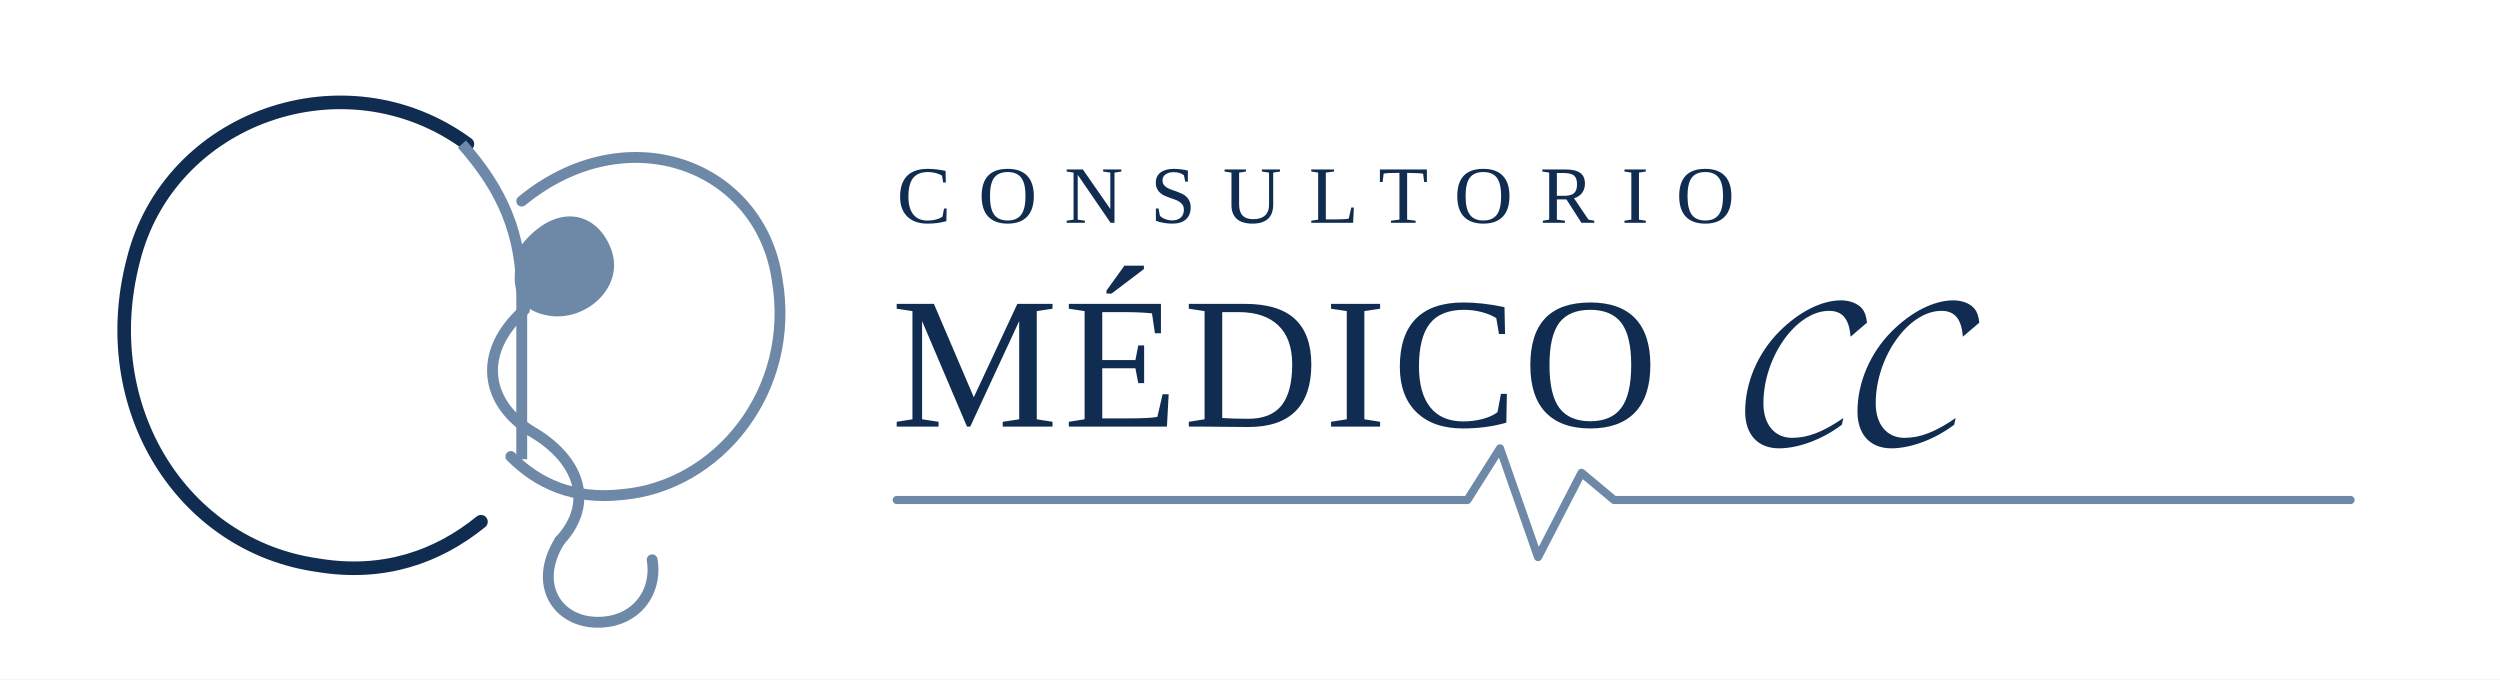
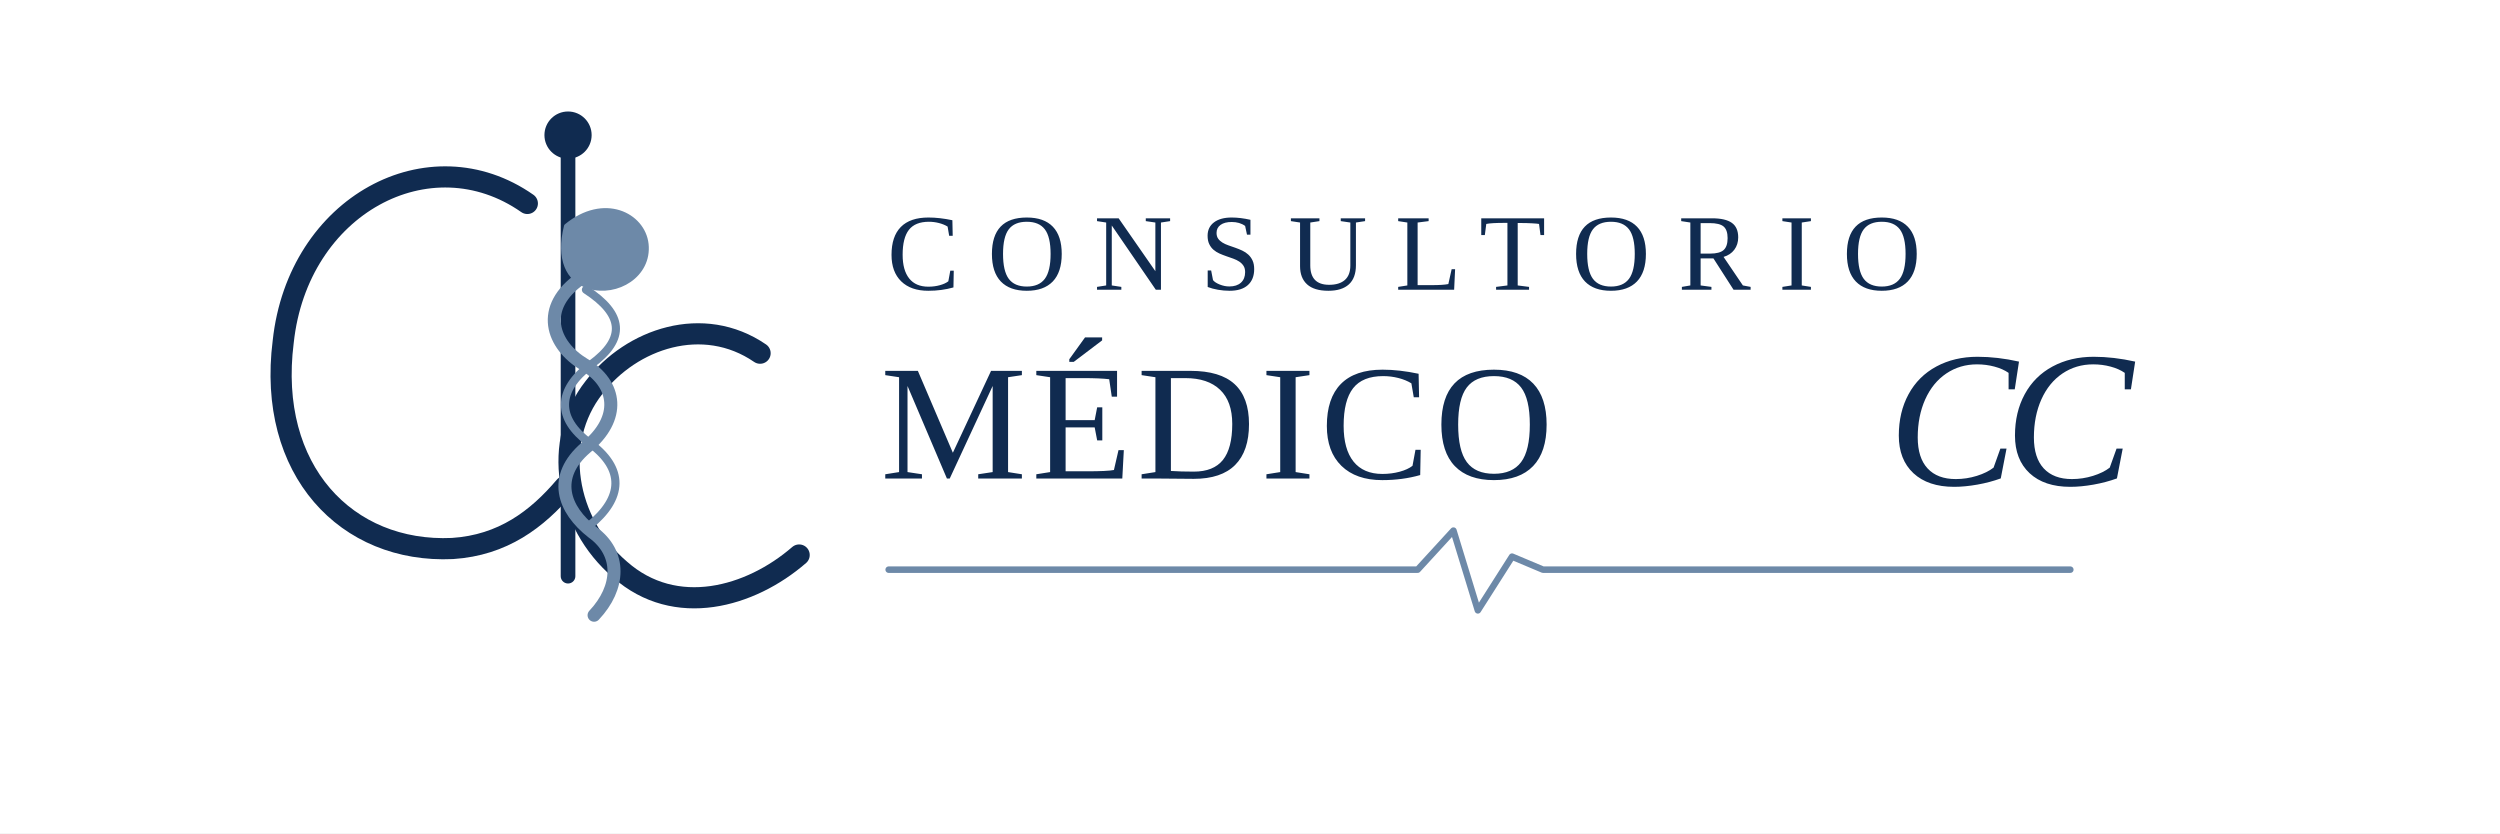
- <svg xmlns="http://www.w3.org/2000/svg" viewBox="0 0 920 250" role="img" aria-labelledby="title desc">
-   <rect width="920" height="250" fill="#fff" />
-   <g transform="translate(22 18)" fill="none" stroke="#102c50" stroke-width="5">
-     <path d="M150 35 C105 2 40 25 27 78 C13 132 45 183 95 190 C119 194 139 187 155 174" stroke-linecap="round" />
-     <path d="M170 56 C209 24 258 43 264 85 C271 126 242 161 207 164 C189 166 176 160 166 150" stroke="#6e89a7" stroke-width="4" stroke-linecap="round" />
-     <path d="M148 35 C163 52 170 68 170 91 L170 151" stroke="#6e89a7" stroke-width="4" />
-     <path d="M170 72 C183 56 198 60 203 74 C208 88 193 101 179 98 C169 96 164 88 170 72Z" fill="#6e89a7" stroke="none" />
-     <path d="M171 96 C153 112 157 131 174 141 C191 151 197 167 184 181" stroke="#6e89a7" stroke-width="4" stroke-linecap="round" />
-     <path d="M184 181 C174 197 183 211 198 211 C212 211 220 200 218 188" stroke="#6e89a7" stroke-width="4" stroke-linecap="round" />
+ <svg xmlns="http://www.w3.org/2000/svg" viewBox="0 0 1536 512" role="img" aria-labelledby="t d">
+   <rect width="1536" height="512" fill="#fff" />
+   <g fill="none" stroke-linecap="round" stroke-linejoin="round">
+     <path d="M324 125 C264 83 183 126 174 210 C164 289 213 340 278 337 C309 335 330 319 347 299" stroke="#102b50" stroke-width="13" />
+     <path d="M467 217 C432 193 388 208 365 238 C339 271 347 321 381 350 C415 380 461 367 491 341" stroke="#102b50" stroke-width="13" />
+     <path d="M349 88 L349 354" stroke="#102b50" stroke-width="9" />
+     <circle cx="349" cy="83" r="12" fill="#102b50" stroke="#102b50" stroke-width="5" />
+     <path d="M348 139 C371 120 395 132 397 150 C399 169 379 181 362 176 C349 172 343 159 348 139Z" fill="#6d89a8" stroke="#6d89a8" stroke-width="3" />
+     <path d="M357 171 C331 189 339 212 359 224 C379 236 382 257 360 275 C339 293 346 313 364 327 C382 340 381 361 365 378" stroke="#6d89a8" stroke-width="8" />
+     <path d="M360 178 C383 193 385 208 363 224 C342 240 342 257 362 272 C384 288 383 306 362 323" stroke="#6d89a8" stroke-width="5" />
  </g>
-   <g fill="#102c50" font-family="Georgia,'Times New Roman',serif">
-     <text x="330" y="82" font-size="30" letter-spacing="10">CONSULTORIO</text>
-     <text x="328" y="157" font-size="69" letter-spacing="2">MÉDICO</text>
+   <g fill="#102b50" font-family="Baskerville, 'Times New Roman', Georgia, serif" text-anchor="start">
+     <text x="545" y="178" font-size="67" letter-spacing="17">CONSULTORIO</text>
+     <text x="541" y="294" font-size="101" letter-spacing="3">MÉDICO</text>
  </g>
-   <text x="635" y="159" fill="#102c50" font-family="cursive" font-style="italic" font-size="82">CC</text>
-   <path d="M330 184 H520 L540 184 L552 165 L566 205 L582 174 L594 184 H865" fill="none" stroke="#6e89a7" stroke-width="3" stroke-linecap="round" stroke-linejoin="round" />
+   <text x="1160" y="298" fill="#102b50" font-family="Baskerville, 'Times New Roman', Georgia, serif" font-style="italic" font-size="119" letter-spacing="-8">CC</text>
+   <path d="M546 350 H845 L871 350 L893 326 L908 375 L929 342 L948 350 H1272" fill="none" stroke="#6d89a8" stroke-width="4" stroke-linecap="round" stroke-linejoin="round" />
</svg>
